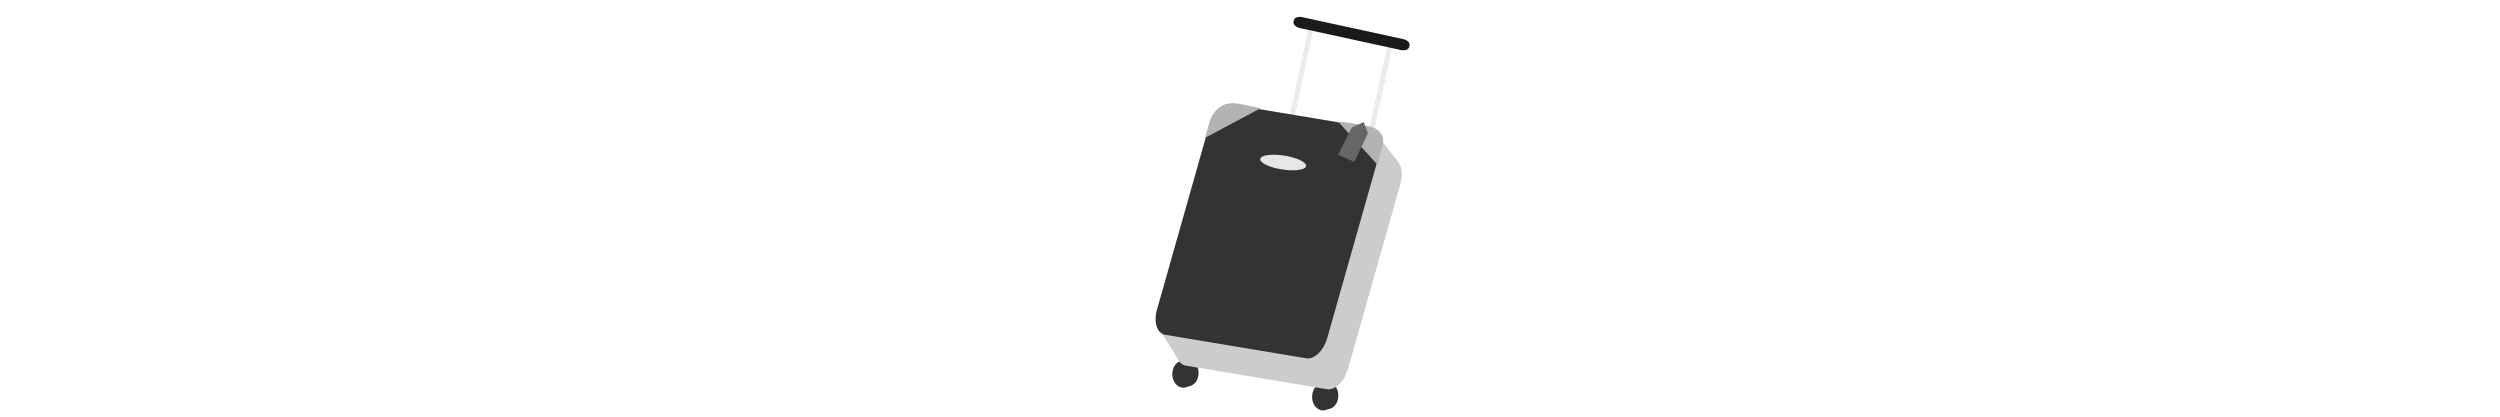
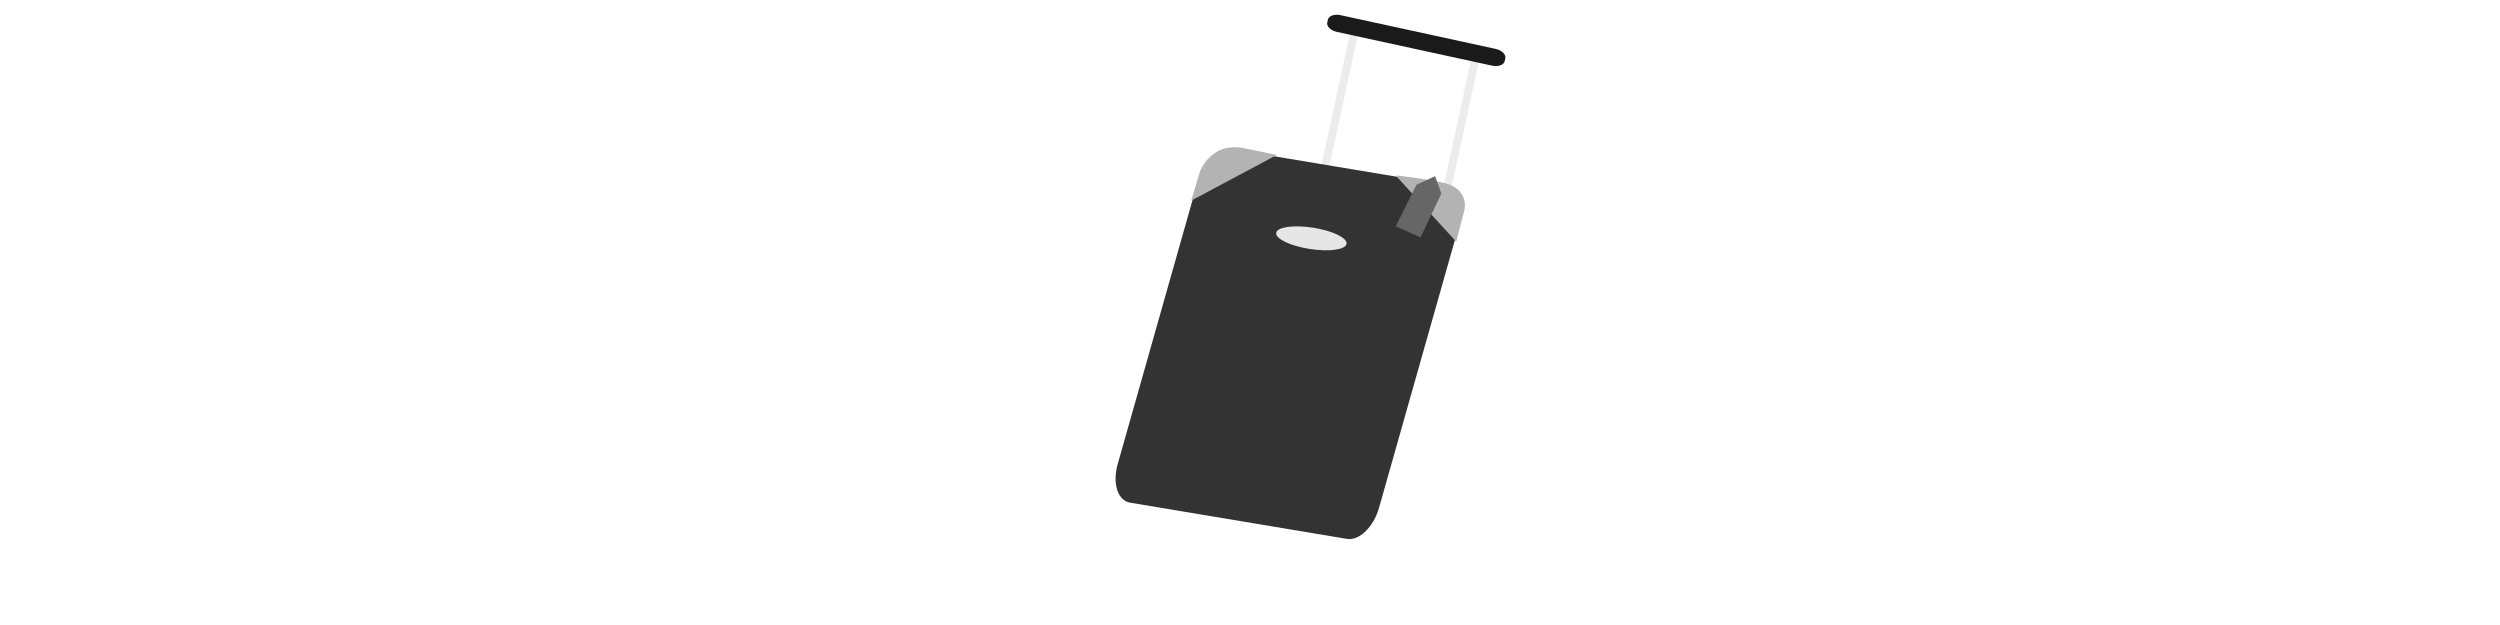
- <svg xmlns="http://www.w3.org/2000/svg" width="1200" height="200" id="svg2" version="1.1">
+ <svg xmlns="http://www.w3.org/2000/svg" width="1200" height="300" id="svg2" version="1.1">
  <defs id="defs4">
-     <clipPath clipPathUnits="userSpaceOnUse" id="handle">
-       <rect style="color:#000000;fill:#4d4d4d;fill-opacity:1;fill-rule:nonzero;stroke:none;marker:none;visibility:visible;display:inline;overflow:visible;enable-background:accumulate" id="rect3029" width="56.786" height="5.357" x="608.942" y="-124.805" rx="3.573" ry="2.222" transform="matrix(0.9771546,0.2125298,-0.2125298,0.9771546,0,0)" />
-     </clipPath>
    <clipPath clipPathUnits="userSpaceOnUse" id="face">
      <rect style="color:#000000;fill:#1a1a1a;fill-opacity:1;fill-rule:nonzero;stroke:none;marker:none;visibility:visible;display:inline;overflow:visible;enable-background:accumulate" id="rect3064" width="82.857" height="114.973" x="578.375" y="-48.181" transform="matrix(0.9863459,0.164687,-0.2726463,0.9621143,0,0)" ry="11.291" rx="7.041" clip-path="none" />
    </clipPath>
    <clipPath clipPathUnits="userSpaceOnUse" id="mark">
      <path transform="matrix(0.8105251,0.1250544,-0.0750432,0.5336586,686.4097,45.7552)" d="m -66.071,79.107 a 13.571,6.25 0 1 1 -27.143,0 13.571,6.25 0 1 1 27.143,0 z" id="path3071" style="color:#000000;fill:#999999;fill-opacity:1;fill-rule:nonzero;stroke:none;marker:none;visibility:visible;display:inline;overflow:visible;enable-background:accumulate" />
    </clipPath>
    <clipPath clipPathUnits="userSpaceOnUse" id="label">
      <path id="path3078" d="m 654.609,58.578 -5.804,2.67 -6.498,13.01 7.749,3.468 6.521,-13.724 z" style="fill:#4d4d4d;fill-opacity:1;stroke:none" />
    </clipPath>
    <clipPath clipPathUnits="userSpaceOnUse" id="sticks">
      <rect transform="matrix(0.9771546,0.2125298,-0.2125298,0.9771546,0,0)" ry="2.222" rx="3.573" y="-121.412" x="616.621" height="55.357" width="2.5" id="rect3037" style="color:#000000;fill:#cccccc;fill-opacity:1;fill-rule:nonzero;stroke:none;marker:none;visibility:visible;display:inline;overflow:visible;enable-background:accumulate" />
      <rect transform="matrix(0.9771546,0.2125298,-0.2125298,0.9771546,0,0)" ry="2.222" rx="3.573" y="-120.877" x="655.371" height="55.357" width="2.5" id="rect3039" style="color:#000000;fill:#cccccc;fill-opacity:1;fill-rule:nonzero;stroke:none;marker:none;visibility:visible;display:inline;overflow:visible;enable-background:accumulate" />
    </clipPath>
    <clipPath clipPathUnits="userSpaceOnUse" id="corner">
      <path id="path3038" d="m 578.357,66.214 2.757,-9.241 c 0,0 3.545,-9.241 13.787,-7.141 10.242,2.1 10.242,2.1 10.242,2.1 z" style="fill:#808080;fill-opacity:1;stroke:none" />
      <path id="path3040" d="m 661.214,79.071 2.5,-9.643 c 0,0 2.143,-7.143 -7.143,-8.929 -9.286,-1.786 -14.286,-2.143 -14.286,-2.143 z" style="fill:#808080;fill-opacity:1;stroke:none" />
    </clipPath>
-     <clipPath clipPathUnits="userSpaceOnUse" id="body">
-       <rect style="color:#000000;fill:#999999;fill-opacity:1;fill-rule:nonzero;stroke:none;marker:none;visibility:visible;display:inline;overflow:visible;enable-background:accumulate" id="rect3058" width="82.857" height="114.973" x="592.078" y="-35.115" transform="matrix(0.9863459,0.164687,-0.2726463,0.9621143,0,0)" ry="11.291" rx="7.041" clip-path="none" />
-       <rect transform="matrix(0.6099201,0.7924629,-0.795962,0.6053466,0,0)" y="-484.403" x="448.366" height="13.309" width="20.887" id="rect3061" style="color:#000000;fill:#999999;fill-opacity:1;fill-rule:nonzero;stroke:none;marker:none;visibility:visible;display:inline;overflow:visible;enable-background:accumulate" />
-       <rect transform="matrix(0.5211063,0.8534918,-0.8583865,0.5130035,0,0)" y="-405.964" x="419.053" height="13.247" width="20.986" id="rect3063" style="color:#000000;fill:#999999;fill-opacity:1;fill-rule:nonzero;stroke:none;marker:none;visibility:visible;display:inline;overflow:visible;enable-background:accumulate" />
+     <clipPath clipPathUnits="userSpaceOnUse" id="clipPath3021">
+       <rect transform="matrix(0.9771546,0.2125298,-0.2125298,0.9771546,0,0)" ry="2.222" rx="3.573" y="-124.805" x="608.942" height="5.357" width="56.786" id="rect3023" style="color:#000000;fill:#4d4d4d;fill-opacity:1;fill-rule:nonzero;stroke:none;marker:none;visibility:visible;display:inline;overflow:visible;enable-background:accumulate" />
    </clipPath>
-     <clipPath clipPathUnits="userSpaceOnUse" id="wheels">
-       <path transform="matrix(0.8192705,0,0,0.8581629,541.6596,24.49914)" d="m 38.571,180.714 a 6.429,7.5 0 1 1 -12.857,0 6.429,7.5 0 1 1 12.857,0 z" id="path3084" style="color:#000000;fill:#4d4d4d;fill-opacity:1;fill-rule:nonzero;stroke:none;marker:none;visibility:visible;display:inline;overflow:visible;enable-background:accumulate" />
-       <path transform="matrix(0.8192705,0,0,0.8581629,543.7078,23.88617)" d="m 38.571,180.714 a 6.429,7.5 0 1 1 -12.857,0 6.429,7.5 0 1 1 12.857,0 z" id="path3086" style="color:#000000;fill:#4d4d4d;fill-opacity:1;fill-rule:nonzero;stroke:none;marker:none;visibility:visible;display:inline;overflow:visible;enable-background:accumulate" />
-       <path transform="matrix(0.8192705,0,0,0.8581629,608.752,35.41007)" d="m 38.571,180.714 a 6.429,7.5 0 1 1 -12.857,0 6.429,7.5 0 1 1 12.857,0 z" id="path3088" style="color:#000000;fill:#4d4d4d;fill-opacity:1;fill-rule:nonzero;stroke:none;marker:none;visibility:visible;display:inline;overflow:visible;enable-background:accumulate" />
-       <path transform="matrix(0.8192705,0,0,0.8581629,610.8002,34.7971)" d="m 38.571,180.714 a 6.429,7.5 0 1 1 -12.857,0 6.429,7.5 0 1 1 12.857,0 z" id="path3090" style="color:#000000;fill:#4d4d4d;fill-opacity:1;fill-rule:nonzero;stroke:none;marker:none;visibility:visible;display:inline;overflow:visible;enable-background:accumulate" />
+     <clipPath clipPathUnits="userSpaceOnUse" id="clipPath3030">
+       <g id="g3032" transform="matrix(0.651492,0,0,0.651492,205.8334,68.63118)">
+         <path transform="matrix(1.25753,0,0,1.317227,515.4725,-67.73996)" d="m 38.571,180.714 c 0,4.142 -2.878,7.5 -6.429,7.5 -3.55,0 -6.429,-3.358 -6.429,-7.5 0,-4.142 2.878,-7.5 6.429,-7.5 3.55,0 6.429,3.358 6.429,7.5 z" id="path3034" style="color:#000000;fill:#4d4d4d;fill-opacity:1;fill-rule:nonzero;stroke:none;marker:none;visibility:visible;display:inline;overflow:visible;enable-background:accumulate" />
+         <path transform="matrix(1.25753,0,0,1.317227,518.6163,-68.68083)" d="m 38.571,180.714 c 0,4.142 -2.878,7.5 -6.429,7.5 -3.55,0 -6.429,-3.358 -6.429,-7.5 0,-4.142 2.878,-7.5 6.429,-7.5 3.55,0 6.429,3.358 6.429,7.5 z" id="path3036" style="color:#000000;fill:#4d4d4d;fill-opacity:1;fill-rule:nonzero;stroke:none;marker:none;visibility:visible;display:inline;overflow:visible;enable-background:accumulate" />
+         <path transform="matrix(1.25753,0,0,1.317227,618.4552,-50.99236)" d="m 38.571,180.714 c 0,4.142 -2.878,7.5 -6.429,7.5 -3.55,0 -6.429,-3.358 -6.429,-7.5 0,-4.142 2.878,-7.5 6.429,-7.5 3.55,0 6.429,3.358 6.429,7.5 z" id="path3039" style="color:#000000;fill:#4d4d4d;fill-opacity:1;fill-rule:nonzero;stroke:none;marker:none;visibility:visible;display:inline;overflow:visible;enable-background:accumulate" />
+         <path transform="matrix(1.25753,0,0,1.317227,621.599,-51.93323)" d="m 38.571,180.714 c 0,4.142 -2.878,7.5 -6.429,7.5 -3.55,0 -6.429,-3.358 -6.429,-7.5 0,-4.142 2.878,-7.5 6.429,-7.5 3.55,0 6.429,3.358 6.429,7.5 z" id="path3041" style="color:#000000;fill:#4d4d4d;fill-opacity:1;fill-rule:nonzero;stroke:none;marker:none;visibility:visible;display:inline;overflow:visible;enable-background:accumulate" />
+       </g>
+     </clipPath>
+     <clipPath clipPathUnits="userSpaceOnUse" id="clipPath3051">
+       <g id="g3053" transform="matrix(0.651492,0,0,0.651492,205.8334,68.63118)">
+         <rect style="color:#000000;fill:#999999;fill-opacity:1;fill-rule:nonzero;stroke:none;marker:none;visibility:visible;display:inline;overflow:visible;enable-background:accumulate" id="rect3055" width="127.181" height="176.477" x="574.06" y="-106.093" transform="matrix(0.9863459,0.164687,-0.2726463,0.9621143,0,0)" ry="17.332" rx="10.808" clip-path="none" />
+         <rect transform="matrix(0.6099201,0.7924629,-0.795962,0.6053466,0,0)" y="-557.406" x="413.105" height="20.429" width="32.06" id="rect3057" style="color:#000000;fill:#999999;fill-opacity:1;fill-rule:nonzero;stroke:none;marker:none;visibility:visible;display:inline;overflow:visible;enable-background:accumulate" />
+         <rect transform="matrix(0.5211063,0.8534918,-0.8583865,0.5130035,0,0)" y="-408.362" x="390.703" height="20.333" width="32.212" id="rect3059" style="color:#000000;fill:#999999;fill-opacity:1;fill-rule:nonzero;stroke:none;marker:none;visibility:visible;display:inline;overflow:visible;enable-background:accumulate" />
+       </g>
    </clipPath>
  </defs>
-   <g id="layer4" style="display:inline">
-     <rect style="color:#000000;fill:#333333;fill-opacity:1;fill-rule:nonzero;stroke:none;marker:none;visibility:visible;display:inline;overflow:visible;enable-background:accumulate" id="rect3101" width="169.643" height="77.5" x="507.5" y="145" rx="5" ry="5" clip-path="url(#wheels)" />
+   <g id="layer4" style="display:inline" transform="translate(0,100)">
+     <rect style="color:#000000;fill:#333333;fill-opacity:1;fill-rule:nonzero;stroke:none;marker:none;visibility:visible;display:inline;overflow:visible;enable-background:accumulate" id="rect3101" width="169.643" height="77.5" x="507.5" y="145" rx="5" ry="5" clip-path="url(#clipPath3030)" transform="matrix(1.534938,0,0,1.534938,-315.9416,-105.3446)" />
  </g>
-   <g id="layer6" style="display:inline">
-     <rect style="color:#000000;fill:#ececec;fill-opacity:1;fill-rule:nonzero;stroke:none;marker:none;visibility:visible;display:inline;overflow:visible;enable-background:accumulate" id="rect3027" width="93.214" height="94.643" x="606.429" y="-1.429" rx="5" ry="5" clip-path="url(#sticks)" />
+   <g id="layer6" style="display:inline" transform="translate(0,100)">
+     <rect style="color:#000000;fill:#ececec;fill-opacity:1;fill-rule:nonzero;stroke:none;marker:none;visibility:visible;display:inline;overflow:visible;enable-background:accumulate" id="rect3027" width="93.214" height="94.643" x="606.429" y="-1.429" rx="5" ry="5" clip-path="url(#sticks)" transform="matrix(1.534938,0,0,1.534938,-315.9416,-105.3446)" />
  </g>
-   <g id="layer5" style="display:inline">
-     <rect style="color:#000000;fill:#1a1a1a;fill-opacity:1;fill-rule:nonzero;stroke:none;marker:none;visibility:visible;display:inline;overflow:visible;enable-background:accumulate" id="rect3025" width="121.607" height="59.821" x="584.107" y="-14.464" rx="5" ry="5" clip-path="url(#handle)" />
+   <g id="layer5" style="display:inline" transform="translate(0,100)">
+     <rect style="color:#000000;fill:#1a1a1a;fill-opacity:1;fill-rule:nonzero;stroke:none;marker:none;visibility:visible;display:inline;overflow:visible;enable-background:accumulate" id="rect3025" width="121.607" height="59.821" x="584.107" y="-14.464" rx="5" ry="5" clip-path="url(#clipPath3021)" transform="matrix(1.534938,0,0,1.534938,-315.9416,-105.3446)" />
  </g>
-   <g id="layer2" style="display:inline">
-     <rect style="color:#000000;fill:#cccccc;fill-opacity:1;fill-rule:nonzero;stroke:none;marker:none;visibility:visible;display:inline;overflow:visible;enable-background:accumulate" id="rect3084" width="194.286" height="206.071" x="523.571" y="4.286" rx="5" ry="5" clip-path="url(#body)" />
+   <g id="layer2" style="display:inline" transform="translate(0,100)">
+     <rect style="color:#000000;fill:#cccccc;fill-opacity:1;fill-rule:nonzero;stroke:none;marker:none;visibility:visible;display:inline;overflow:visible;enable-background:accumulate" id="rect3084" width="194.286" height="206.071" x="523.571" y="4.286" rx="5" ry="5" clip-path="url(#clipPath3051)" transform="matrix(1.534938,0,0,1.534938,-315.9416,-105.3446)" />
  </g>
-   <g id="layer1" style="display:inline">
-     <rect style="color:#000000;fill:#333333;fill-opacity:1;fill-rule:nonzero;stroke:none;marker:none;visibility:visible;display:inline;overflow:visible;enable-background:accumulate" id="rect3060" width="170.357" height="173.929" x="526.429" y="20.714" rx="5" ry="5" clip-path="url(#face)" />
+   <g id="layer1" style="display:inline" transform="translate(0,100)">
+     <rect style="color:#000000;fill:#333333;fill-opacity:1;fill-rule:nonzero;stroke:none;marker:none;visibility:visible;display:inline;overflow:visible;enable-background:accumulate" id="rect3060" width="170.357" height="173.929" x="526.429" y="20.714" rx="5" ry="5" clip-path="url(#face)" transform="matrix(1.534938,0,0,1.534938,-315.9416,-105.3446)" />
  </g>
-   <g id="layer3" style="display:inline">
-     <rect style="color:#000000;fill:#e6e6e6;fill-opacity:1;fill-rule:nonzero;stroke:none;marker:none;visibility:visible;display:inline;overflow:visible;enable-background:accumulate" id="rect3067" width="97.5" height="54.286" x="567.857" y="46.786" rx="5" ry="5" clip-path="url(#mark)" />
+   <g id="layer3" style="display:inline" transform="translate(0,100)">
+     <rect style="color:#000000;fill:#e6e6e6;fill-opacity:1;fill-rule:nonzero;stroke:none;marker:none;visibility:visible;display:inline;overflow:visible;enable-background:accumulate" id="rect3067" width="97.5" height="54.286" x="567.857" y="46.786" rx="5" ry="5" clip-path="url(#mark)" transform="matrix(1.534938,0,0,1.534938,-315.9416,-105.3446)" />
  </g>
-   <g id="layer7" style="display:inline">
-     <rect style="color:#000000;fill:#b3b3b3;fill-opacity:1;fill-rule:nonzero;stroke:none;marker:none;visibility:visible;display:inline;overflow:visible;enable-background:accumulate" id="rect3040" width="163.571" height="95.714" x="551.429" y="21.071" rx="5" ry="5" clip-path="url(#corner)" />
+   <g id="layer7" style="display:inline" transform="translate(0,100)">
+     <rect style="color:#000000;fill:#b3b3b3;fill-opacity:1;fill-rule:nonzero;stroke:none;marker:none;visibility:visible;display:inline;overflow:visible;enable-background:accumulate" id="rect3040" width="163.571" height="95.714" x="551.429" y="21.071" rx="5" ry="5" clip-path="url(#corner)" transform="matrix(1.534938,0,0,1.534938,-315.9416,-105.3446)" />
  </g>
-   <g id="layer8" style="display:inline">
-     <rect style="color:#000000;fill:#666666;fill-opacity:1;fill-rule:nonzero;stroke:none;marker:none;visibility:visible;display:inline;overflow:visible;enable-background:accumulate" id="rect3074" width="63.571" height="70.357" x="625.357" y="33.571" rx="5" ry="5" clip-path="url(#label)" />
+   <g id="layer8" style="display:inline" transform="translate(0,100)">
+     <rect style="color:#000000;fill:#666666;fill-opacity:1;fill-rule:nonzero;stroke:none;marker:none;visibility:visible;display:inline;overflow:visible;enable-background:accumulate" id="rect3074" width="63.571" height="70.357" x="625.357" y="33.571" rx="5" ry="5" clip-path="url(#label)" transform="matrix(1.534938,0,0,1.534938,-315.9416,-105.3446)" />
  </g>
</svg>
